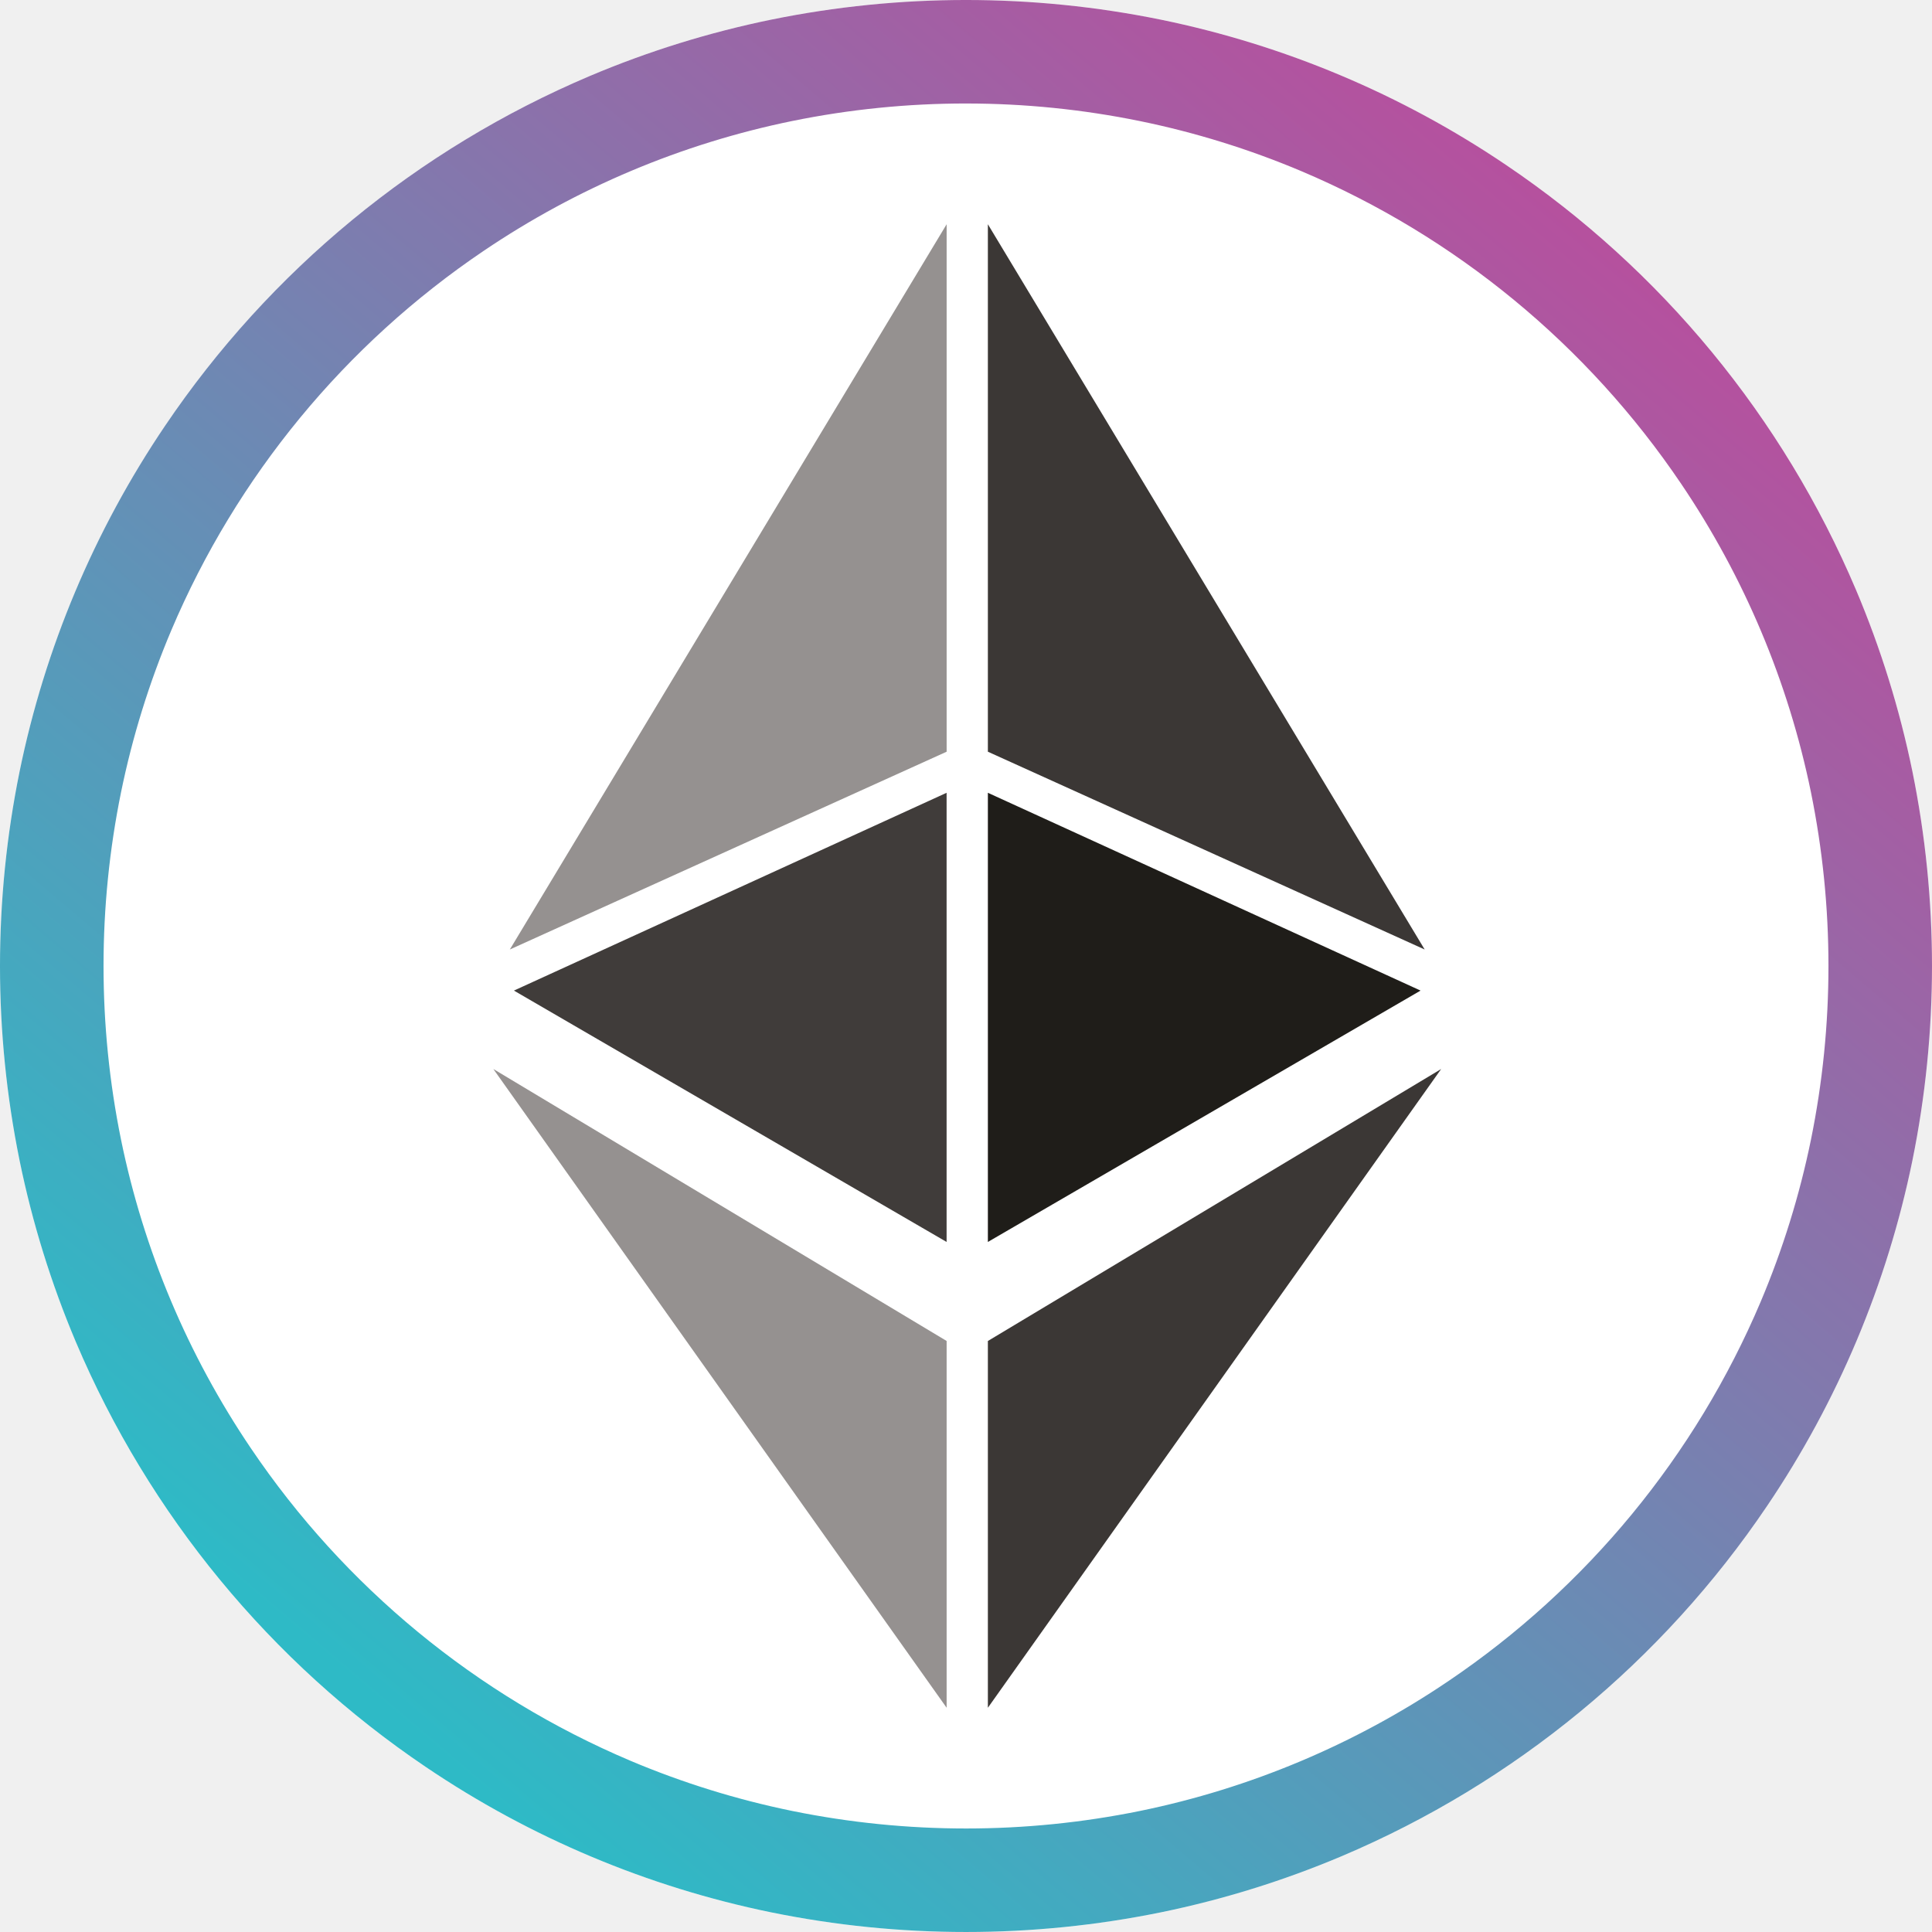
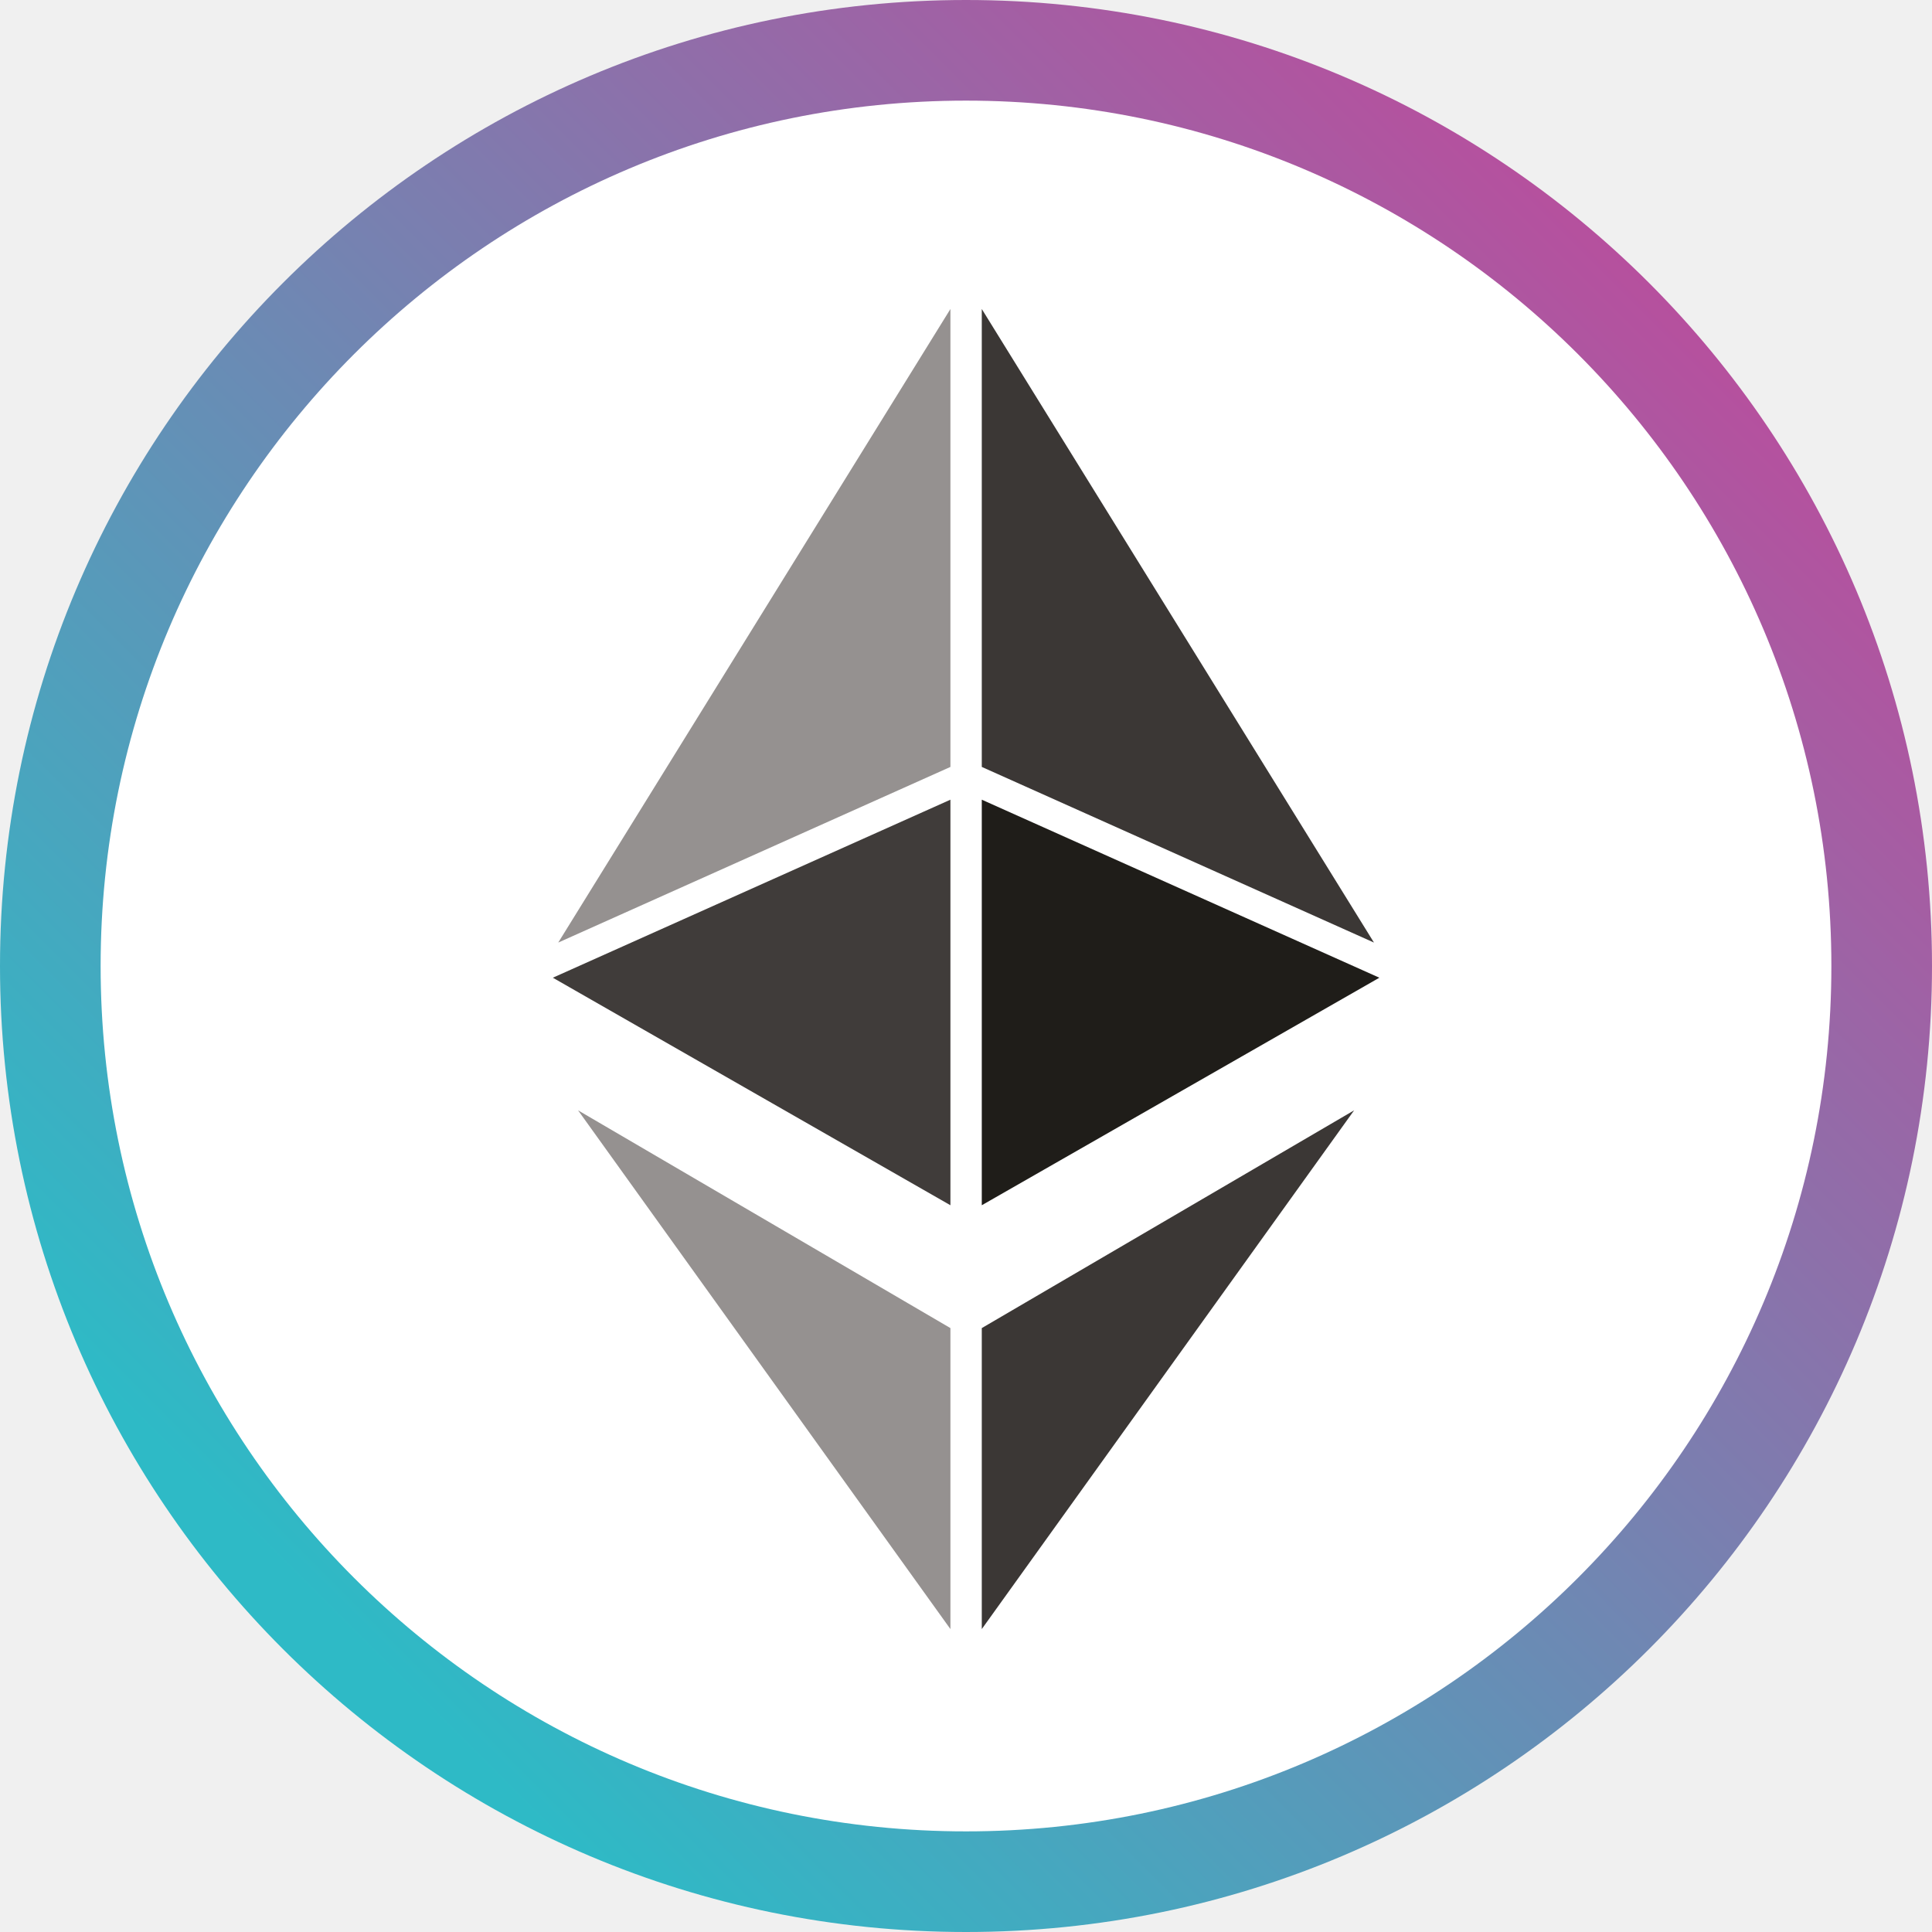
- <svg xmlns="http://www.w3.org/2000/svg" id="Group_30938" width="256" height="256.001">
+ <svg xmlns="http://www.w3.org/2000/svg" width="48" height="48" viewBox="0 0 48 48" fill="none">
+   <g clip-path="url(#clip0_1275_22895)">
+     <path fill-rule="evenodd" clip-rule="evenodd" d="M24 48C37.255 48 48 37.255 48 24C48 10.745 37.255 0 24 0C10.745 0 0 10.745 0 24C0 37.255 10.745 48 24 48Z" fill="url(#paint0_linear_1275_22895)" />
+     <path fill-rule="evenodd" clip-rule="evenodd" d="M24 45.5C35.874 45.5 45.5 35.874 45.5 24C45.5 12.126 35.874 2.5 24 2.5C12.126 2.5 2.5 12.126 2.5 24C2.5 35.874 12.126 45.5 24 45.5Z" fill="white" />
+     <path fill-rule="evenodd" clip-rule="evenodd" d="M24.002 6C24.135 5.994 24.264 6.059 24.336 6.176L35.404 24.055C35.457 24.141 35.473 24.245 35.448 24.342C35.424 24.44 35.36 24.523 35.273 24.573L24.205 30.907C24.142 30.942 24.072 30.959 24.002 30.955C23.933 30.959 23.862 30.942 23.8 30.907L12.732 24.573C12.645 24.523 12.581 24.44 12.556 24.342C12.532 24.245 12.548 24.141 12.601 24.055L23.669 6.176C23.741 6.059 23.87 5.994 24.002 6ZM35.237 26.134C35.355 26.264 35.367 26.458 35.265 26.601L24.322 41.845C24.247 41.949 24.126 42.006 24.002 42C23.879 42.006 23.757 41.949 23.683 41.845L12.74 26.601C12.638 26.458 12.649 26.264 12.767 26.134C12.885 26.004 13.078 25.975 13.229 26.063L24.002 32.363L34.775 26.063C34.927 25.975 35.119 26.004 35.237 26.134Z" fill="white" />
+     <path d="M23.613 40.474L14.362 27.586L23.613 32.996V40.474Z" fill="#959190" />
+     <path d="M24.392 40.474V32.996L33.643 27.586L24.392 40.474Z" fill="#3B3735" />
+     <path d="M23.613 29.944L13.735 24.291L23.613 19.868V29.944Z" fill="#403C3A" />
+     <path d="M24.392 29.944V19.868L34.27 24.291L24.392 29.944Z" fill="#1F1D19" />
+     <path d="M23.613 19.054L13.869 23.418L23.613 7.677V19.054Z" fill="#959190" />
+     <path d="M24.392 19.054V7.677L34.136 23.418L24.392 19.054Z" fill="#3B3735" />
+   </g>
  <defs>
-     <linearGradient id="linear-gradient" x1=".843" x2=".206" y1=".135" y2=".886" gradientUnits="objectBoundingBox">
-       <stop offset="0" stop-color="#b6509e" />
-       <stop offset="1" stop-color="#2ebac6" />
+     <linearGradient id="paint0_linear_1275_22895" x1="0" y1="48" x2="48" y2="-5.72205e-06" gradientUnits="userSpaceOnUse">
+       <stop offset="0.167" stop-color="#2EBAC6" />
+       <stop offset="0.854" stop-color="#B6509E" />
    </linearGradient>
-     <style>.cls-3{fill:#3b3735}.cls-5{fill:#959190}</style>
+     <clipPath id="clip0_1275_22895">
+       <rect width="48" height="48" fill="white" />
+     </clipPath>
  </defs>
-   <circle id="Ellipse_1585" cx="128" cy="128" r="128" fill="#fff" />
-   <g id="Group_17812" transform="translate(-20 -20)">
-     <path id="Subtraction_108" fill="url(#linear-gradient)" d="M128 256a128.976 128.976 0 0 1-25.8-2.6 127.309 127.309 0 0 1-45.77-19.261 128.366 128.366 0 0 1-46.375-56.315A127.357 127.357 0 0 1 2.6 153.8a129.251 129.251 0 0 1 0-51.593 127.31 127.31 0 0 1 19.26-45.77 128.372 128.372 0 0 1 56.317-46.378A127.33 127.33 0 0 1 102.2 2.6a129.244 129.244 0 0 1 51.593 0 127.308 127.308 0 0 1 45.77 19.26 128.367 128.367 0 0 1 46.375 56.316A127.343 127.343 0 0 1 253.4 102.2a129.248 129.248 0 0 1 0 51.593 127.3 127.3 0 0 1-19.26 45.77 128.382 128.382 0 0 1-56.316 46.375A127.4 127.4 0 0 1 153.8 253.4 128.977 128.977 0 0 1 128 256zm0-242.287a115.145 115.145 0 0 0-23.033 2.322A113.657 113.657 0 0 0 64.1 33.232a114.622 114.622 0 0 0-41.4 50.283 113.7 113.7 0 0 0-6.659 21.452 115.4 115.4 0 0 0 0 46.065 113.66 113.66 0 0 0 17.2 40.866 114.627 114.627 0 0 0 50.282 41.407 113.75 113.75 0 0 0 21.453 6.658 115.381 115.381 0 0 0 46.065 0 113.609 113.609 0 0 0 40.866-17.2 114.622 114.622 0 0 0 41.393-50.278 113.741 113.741 0 0 0 6.659-21.453 115.4 115.4 0 0 0 0-46.065 113.662 113.662 0 0 0-17.2-40.865A114.619 114.619 0 0 0 172.485 22.7a113.74 113.74 0 0 0-21.453-6.659A115.145 115.145 0 0 0 128 13.714z" transform="translate(20 20)" />
-     <g id="ETH" transform="translate(85.371 49.714)">
-       <path id="Path_2995" d="M155.4 72.338v48.6L215.463 36.3z" class="cls-3" transform="translate(-89.872 75.636)" />
-       <path id="Path_2996" d="M213.279 111.9 155.4 15.8v69.892z" class="cls-3" transform="translate(-89.872 -15.8)" />
-       <path id="Path_2997" fill="#1f1d19" d="M155.4 29.6v59.517l57.333-33.308z" transform="translate(-89.872 45.735)" />
-       <path id="Path_2998" d="m143.8 111.9 57.879-96.1v69.892z" class="cls-5" transform="translate(-141.615 -15.8)" />
-       <path id="Path_2999" fill="#403c3a" d="M201.233 29.6v59.517L143.9 55.809z" transform="translate(-141.174 45.735)" />
-       <path id="Path_3000" d="M203.463 72.338v48.6L143.4 36.3z" class="cls-5" transform="translate(-143.4 75.636)" />
-     </g>
-   </g>
</svg>
